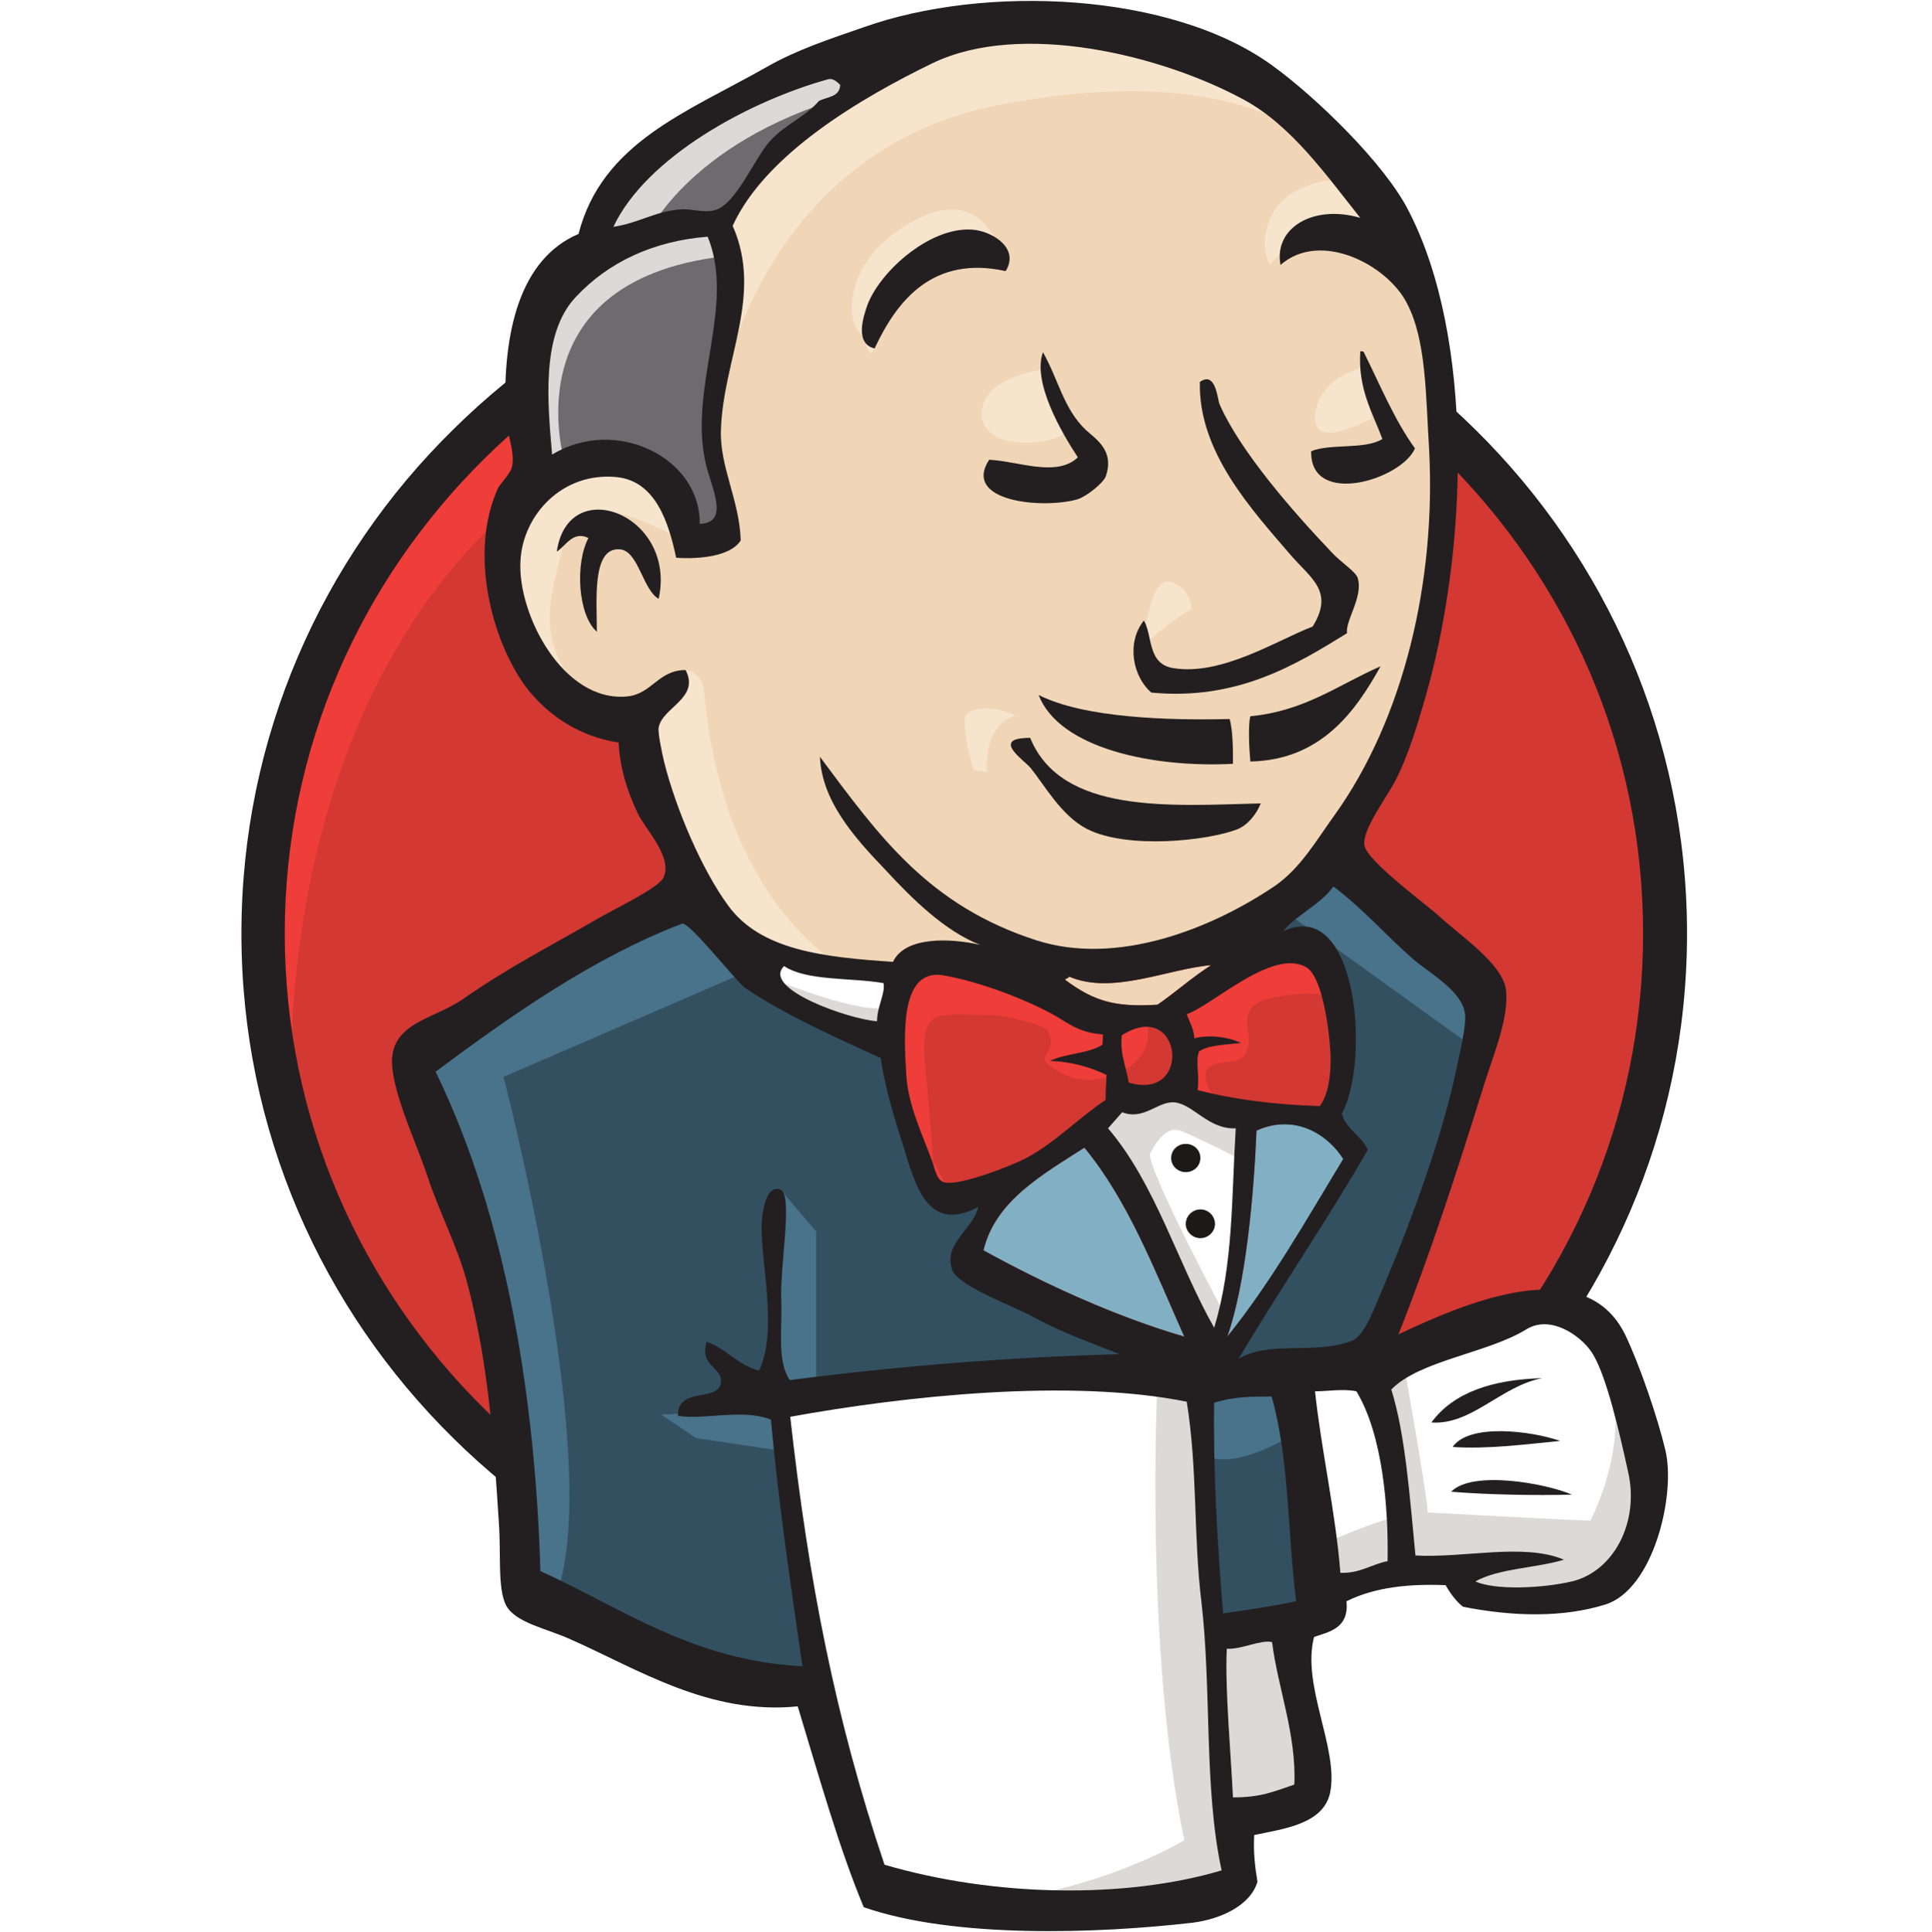
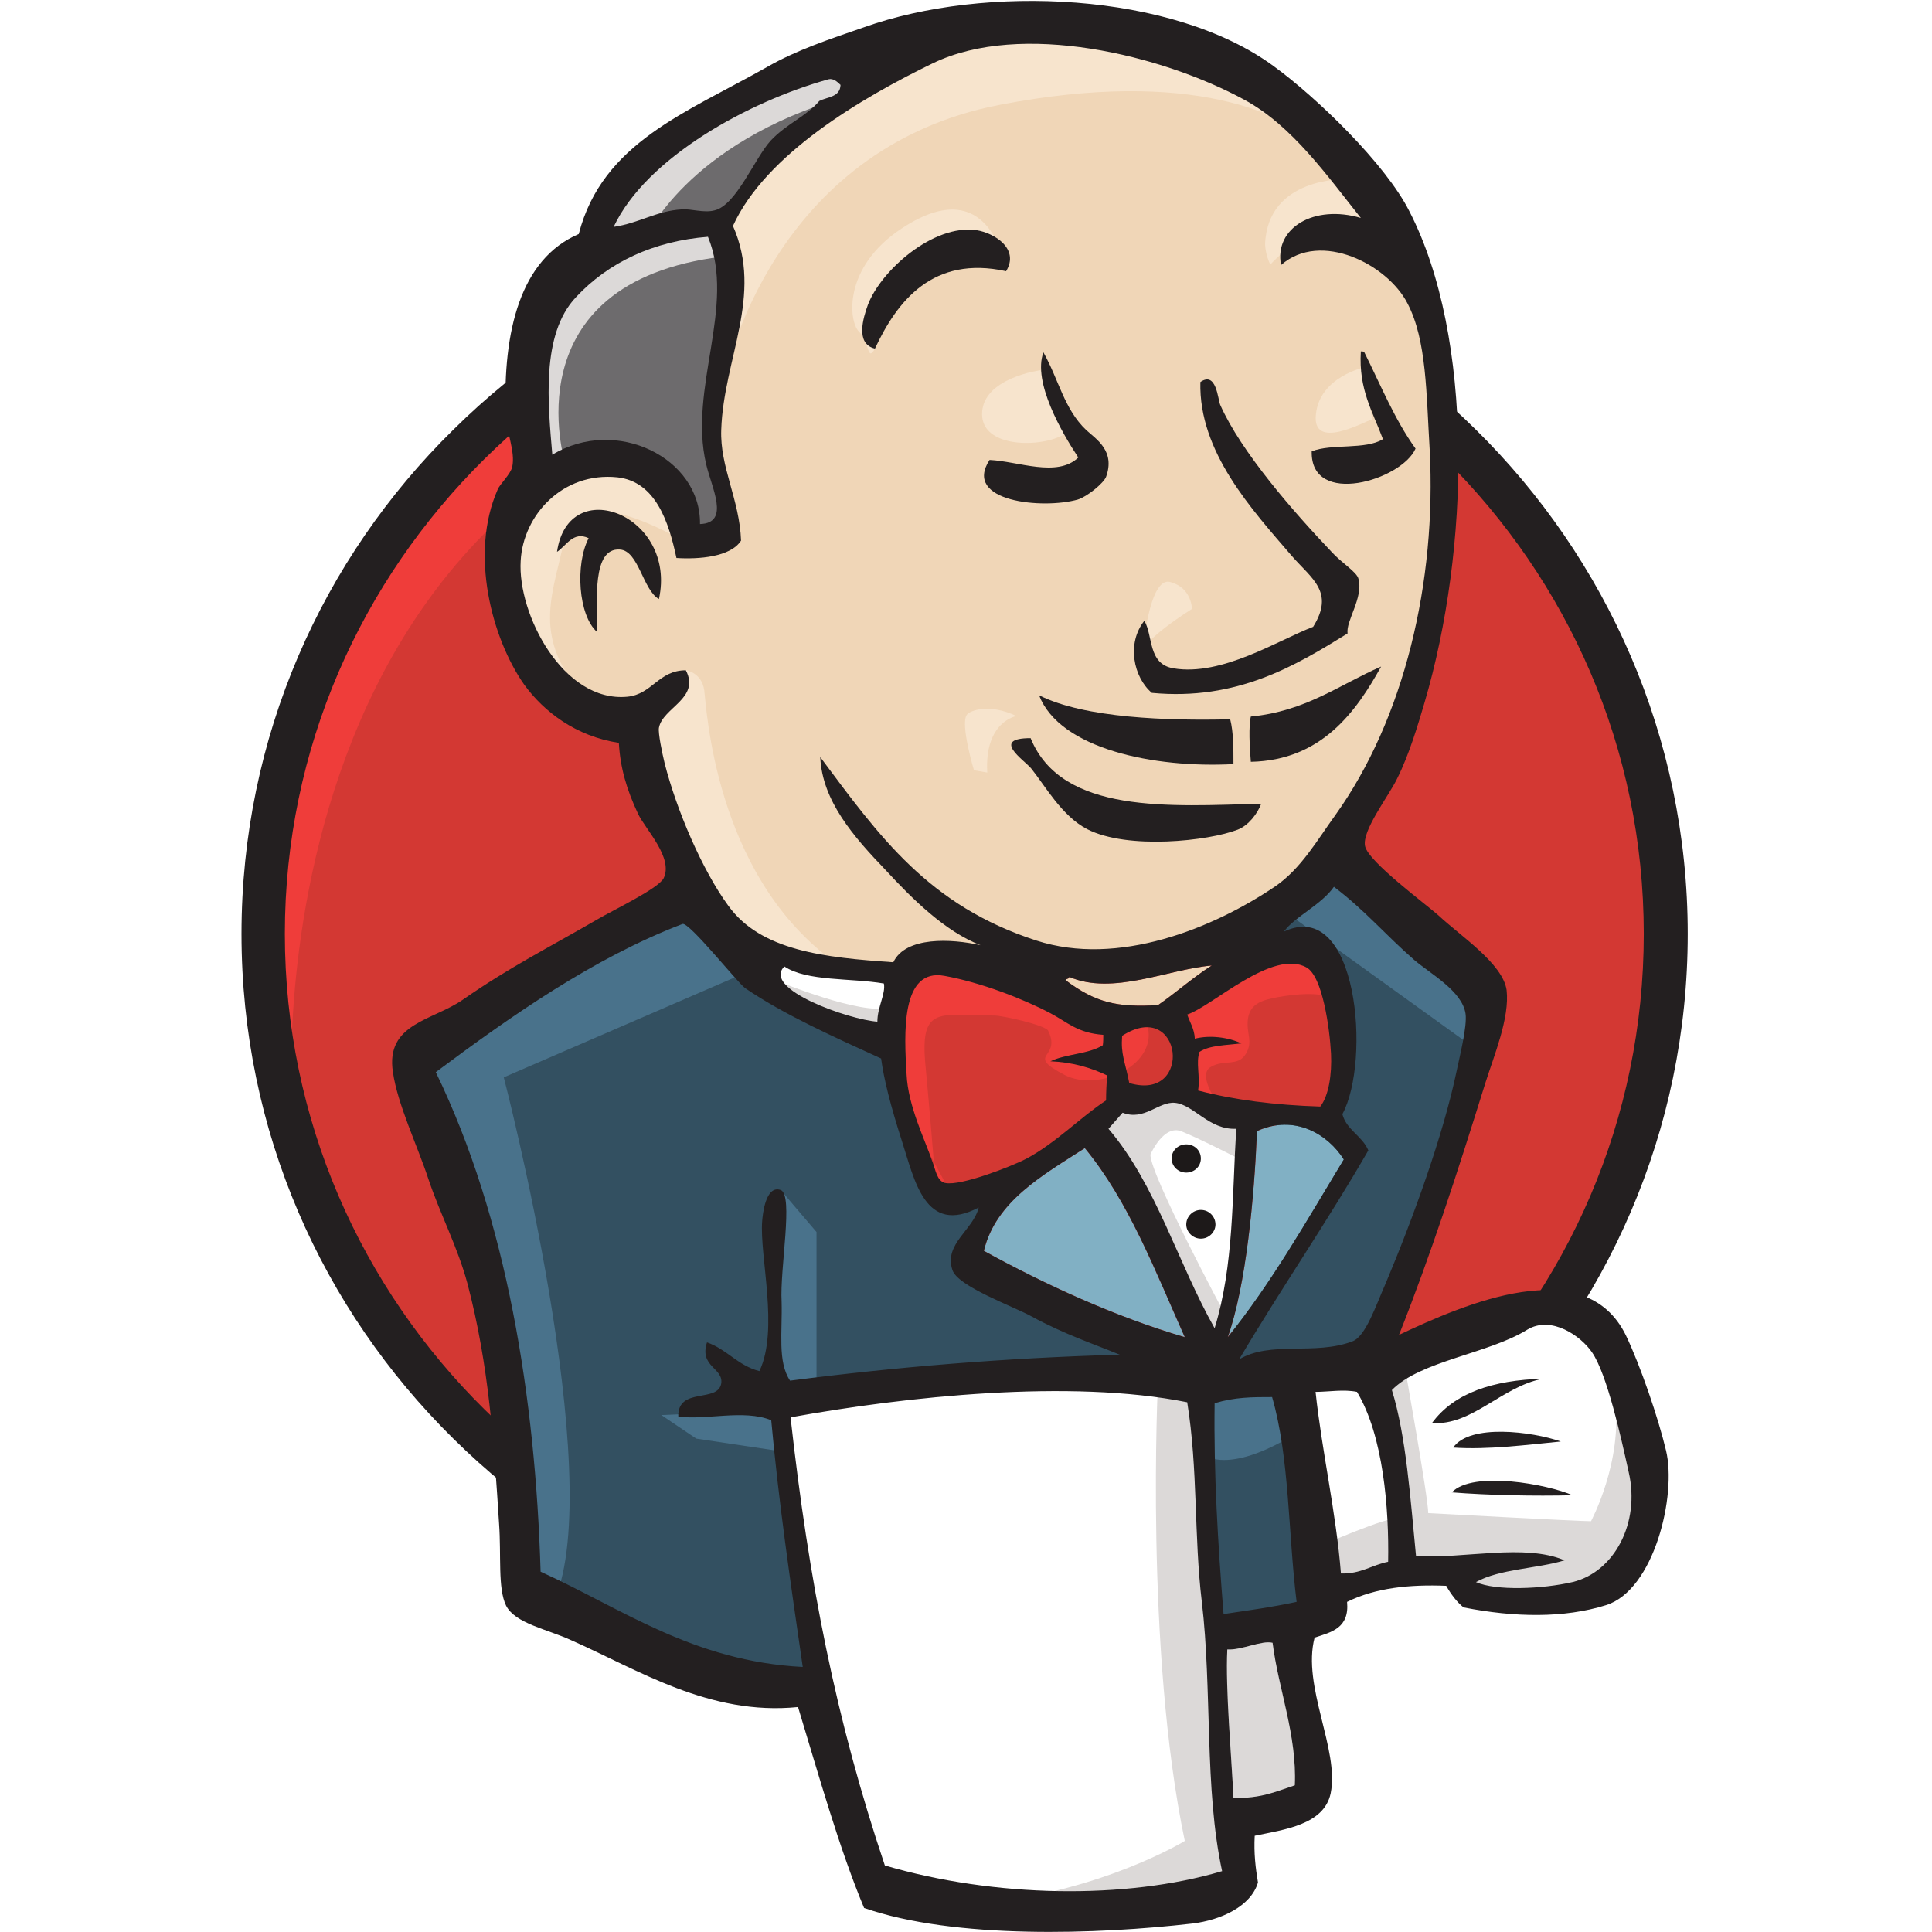
- <svg xmlns="http://www.w3.org/2000/svg" width="13pt" height="13pt" viewBox="0 0 12 16" version="1.1">
+ <svg xmlns="http://www.w3.org/2000/svg" width="13px" height="13px" viewBox="0 0 12 16" version="1.1">
  <g id="surface1">
    <path style=" stroke:none;fill-rule:evenodd;fill:rgb(82.745%,21.961%,20%);fill-opacity:1;" d="M 11.797 7.715 C 11.797 10.883 9.195 13.449 5.988 13.449 C 2.781 13.449 0.18 10.883 0.18 7.715 C 0.18 4.547 2.781 1.977 5.988 1.977 C 9.195 1.977 11.797 4.547 11.797 7.715 " />
    <path style=" stroke:none;fill-rule:nonzero;fill:rgb(93.725%,23.922%,22.745%);fill-opacity:1;" d="M 0.418 9.133 C 0.418 9.133 -0.004 3.152 5.703 2.98 L 5.305 2.34 L 2.211 3.344 L 1.324 4.328 L 0.551 5.758 L 0.105 7.426 L 0.238 8.535 " />
    <path style=" stroke:none;fill-rule:nonzero;fill:rgb(13.725%,12.157%,12.549%);fill-opacity:1;" d="M 2.012 3.801 C 0.992 4.809 0.359 6.195 0.359 7.734 C 0.359 9.273 0.992 10.664 2.012 11.672 C 3.031 12.676 4.434 13.297 5.988 13.297 C 7.543 13.297 8.945 12.676 9.965 11.672 C 10.984 10.664 11.613 9.273 11.613 7.734 C 11.613 6.195 10.984 4.809 9.965 3.801 C 8.945 2.793 7.543 2.172 5.988 2.172 C 4.434 2.172 3.031 2.793 2.012 3.801 Z M 1.754 11.914 C 0.668 10.844 0 9.367 0 7.734 C 0 6.105 0.668 4.625 1.754 3.559 C 2.836 2.488 4.332 1.824 5.988 1.824 C 7.641 1.824 9.141 2.488 10.223 3.559 C 11.305 4.625 11.977 6.105 11.977 7.734 C 11.977 9.367 11.305 10.844 10.223 11.914 C 9.141 12.984 7.641 13.648 5.988 13.648 C 4.332 13.648 2.836 12.984 1.754 11.914 " />
    <path style=" stroke:none;fill-rule:evenodd;fill:rgb(94.118%,83.922%,71.765%);fill-opacity:1;" d="M 8.434 7.746 L 7.547 7.875 L 6.352 8.004 L 5.578 8.023 L 4.828 8.004 L 4.25 7.832 L 3.742 7.297 L 3.344 6.207 L 3.254 5.973 L 2.723 5.801 L 2.414 5.309 L 2.195 4.605 L 2.438 3.984 L 3.012 3.793 L 3.477 4.008 L 3.699 4.477 L 3.965 4.434 L 4.051 4.328 L 3.965 3.836 L 3.941 3.215 L 4.074 2.359 L 4.07 1.871 L 4.473 1.25 L 5.18 0.758 L 6.418 0.246 L 7.789 0.438 L 8.984 1.27 L 9.539 2.125 L 9.895 2.746 L 9.98 4.285 L 9.715 5.609 L 9.23 6.785 L 8.766 7.402 " />
    <path style=" stroke:none;fill-rule:evenodd;fill:rgb(20%,31.373%,38.039%);fill-opacity:1;" d="M 7.68 11.441 L 4.516 11.57 L 4.516 12.082 L 4.781 13.879 L 4.648 14.027 L 2.438 13.301 L 2.281 13.043 L 2.062 10.629 L 1.551 9.176 L 1.441 8.836 L 3.211 7.66 L 3.766 7.445 L 4.25 8.023 L 4.672 8.387 L 5.156 8.535 L 5.379 8.602 L 5.645 9.711 L 5.844 9.945 L 6.352 9.777 L 6 10.438 L 7.922 11.312 L 7.68 11.441 " />
    <path style=" stroke:none;fill-rule:evenodd;fill:rgb(42.745%,41.961%,42.745%);fill-opacity:1;" d="M 2.438 3.984 L 3.012 3.793 L 3.477 4.008 L 3.699 4.477 L 3.965 4.434 L 4.031 4.176 L 3.898 3.688 L 4.031 2.512 L 3.918 1.871 L 4.316 1.422 L 5.18 0.758 L 4.938 0.438 L 3.719 1.016 L 3.211 1.398 L 2.922 1.996 L 2.48 2.574 L 2.348 3.258 L 2.438 3.984 " />
    <path style=" stroke:none;fill-rule:evenodd;fill:rgb(86.275%,85.098%,84.706%);fill-opacity:1;" d="M 3.344 1.977 C 3.344 1.977 3.676 1.188 5.004 0.801 C 6.332 0.418 5.07 0.523 5.07 0.523 L 3.633 1.059 L 3.078 1.59 L 2.836 2.02 L 3.344 1.977 " />
    <path style=" stroke:none;fill-rule:evenodd;fill:rgb(86.275%,85.098%,84.706%);fill-opacity:1;" d="M 2.68 3.836 C 2.68 3.836 2.215 2.34 3.984 2.125 L 3.918 1.871 L 2.703 2.148 L 2.348 3.258 L 2.438 3.984 L 2.68 3.836 " />
    <path style=" stroke:none;fill-rule:evenodd;fill:rgb(96.863%,89.412%,80.392%);fill-opacity:1;" d="M 3.387 5.824 L 3.68 5.551 C 3.68 5.551 3.809 5.566 3.832 5.715 C 3.852 5.867 3.918 7.211 4.871 7.938 C 4.957 8.004 4.164 7.832 4.164 7.832 L 3.453 6.762 " />
    <path style=" stroke:none;fill-rule:evenodd;fill:rgb(96.863%,89.412%,80.392%);fill-opacity:1;" d="M 7.461 5.418 C 7.461 5.418 7.512 4.77 7.691 4.82 C 7.871 4.867 7.871 5.043 7.871 5.043 C 7.871 5.043 7.434 5.316 7.461 5.418 " />
    <path style=" stroke:none;fill-rule:nonzero;fill:rgb(96.863%,89.412%,80.392%);fill-opacity:1;" d="M 9.297 3.043 C 9.297 3.043 8.93 3.121 8.898 3.43 C 8.863 3.738 9.297 3.492 9.363 3.473 " />
    <path style=" stroke:none;fill-rule:nonzero;fill:rgb(96.863%,89.412%,80.392%);fill-opacity:1;" d="M 6.617 3.066 C 6.617 3.066 6.133 3.129 6.133 3.43 C 6.133 3.73 6.684 3.707 6.84 3.578 " />
    <path style=" stroke:none;fill-rule:evenodd;fill:rgb(96.863%,89.412%,80.392%);fill-opacity:1;" d="M 3.609 4.453 C 3.609 4.453 2.77 3.965 2.68 4.434 C 2.59 4.902 2.395 5.246 2.812 5.738 L 2.527 5.652 L 2.262 4.988 L 2.172 4.348 L 2.68 3.836 L 3.254 3.879 L 3.586 4.133 L 3.609 4.453 " />
    <path style=" stroke:none;fill-rule:evenodd;fill:rgb(96.863%,89.412%,80.392%);fill-opacity:1;" d="M 4.008 3.109 C 4.008 3.109 4.383 1.23 6.285 0.867 C 7.852 0.566 8.676 0.93 8.984 1.27 C 8.984 1.27 7.59 -0.332 6.266 0.16 C 4.938 0.652 3.965 1.551 3.984 2.125 C 4.023 3.109 4.008 3.109 4.008 3.109 " />
    <path style=" stroke:none;fill-rule:evenodd;fill:rgb(96.863%,89.412%,80.392%);fill-opacity:1;" d="M 9.141 1.484 C 9.141 1.484 8.5 1.465 8.477 2.02 C 8.477 2.02 8.477 2.105 8.52 2.191 C 8.52 2.191 9.031 1.633 9.34 1.934 " />
    <path style=" stroke:none;fill-rule:evenodd;fill:rgb(96.863%,89.412%,80.392%);fill-opacity:1;" d="M 6.332 2.246 C 6.332 2.246 6.219 1.395 5.469 1.891 C 4.98 2.211 5.027 2.66 5.113 2.746 C 5.203 2.832 5.18 3.004 5.246 2.887 C 5.312 2.766 5.289 2.383 5.535 2.277 C 5.777 2.168 6.176 2.051 6.332 2.246 " />
    <path style=" stroke:none;fill-rule:evenodd;fill:rgb(28.627%,44.706%,54.51%);fill-opacity:1;" d="M 4.25 8.023 L 2.172 8.922 C 2.172 8.922 3.035 12.234 2.59 13.258 L 2.281 13.152 L 2.262 11.891 L 1.684 9.496 L 1.441 8.836 L 3.609 7.426 L 4.25 8.023 " />
    <path style=" stroke:none;fill-rule:evenodd;fill:rgb(28.627%,44.706%,54.51%);fill-opacity:1;" d="M 4.465 9.855 L 4.762 10.203 L 4.762 11.484 L 4.406 11.484 C 4.406 11.484 4.363 10.586 4.363 10.48 C 4.363 10.375 4.406 9.988 4.406 9.988 " />
    <path style=" stroke:none;fill-rule:evenodd;fill:rgb(28.627%,44.706%,54.51%);fill-opacity:1;" d="M 4.473 11.676 L 3.477 11.719 L 3.766 11.914 L 4.473 12.02 " />
    <path style=" stroke:none;fill-rule:evenodd;fill:rgb(20%,31.373%,38.039%);fill-opacity:1;" d="M 7.879 11.465 L 8.699 11.441 L 8.898 13.406 L 8.055 13.516 L 7.879 11.465 " />
    <path style=" stroke:none;fill-rule:evenodd;fill:rgb(20%,31.373%,38.039%);fill-opacity:1;" d="M 8.102 11.465 L 9.34 11.398 C 9.34 11.398 9.848 10.16 9.848 10.098 C 9.848 10.031 10.289 8.301 10.289 8.301 L 9.297 7.297 L 9.098 7.125 L 8.566 7.641 L 8.566 9.625 L 8.102 11.465 " />
    <path style=" stroke:none;fill-rule:evenodd;fill:rgb(28.627%,44.706%,54.51%);fill-opacity:1;" d="M 8.652 11.312 L 7.879 11.465 L 7.988 12.062 C 8.277 12.191 8.766 11.848 8.766 11.848 " />
    <path style=" stroke:none;fill-rule:evenodd;fill:rgb(28.627%,44.706%,54.51%);fill-opacity:1;" d="M 8.676 7.574 L 10.223 8.688 L 10.27 8.172 L 9.098 7.125 L 8.676 7.574 " />
    <path style=" stroke:none;fill-rule:evenodd;fill:rgb(100%,100%,100%);fill-opacity:1;" d="M 5.238 15.672 L 4.781 13.879 L 4.555 12.555 L 4.516 11.57 L 6.59 11.465 L 7.879 11.465 L 7.762 13.707 L 7.961 15.438 L 7.938 15.758 L 6.258 15.887 L 5.238 15.672 " />
    <path style=" stroke:none;fill-rule:evenodd;fill:rgb(86.275%,85.098%,84.706%);fill-opacity:1;" d="M 7.59 11.441 C 7.59 11.441 7.48 13.664 7.812 15.246 C 7.812 15.246 7.148 15.652 6.176 15.758 L 8.035 15.695 L 8.254 15.566 L 7.988 12.062 L 7.922 11.312 " />
    <path style=" stroke:none;fill-rule:evenodd;fill:rgb(100%,100%,100%);fill-opacity:1;" d="M 8.934 13.238 L 9.797 13.004 L 11.434 12.918 L 11.68 12.191 L 11.234 10.93 L 10.727 10.867 L 10.02 11.078 L 9.34 11.398 L 8.98 11.336 L 8.699 11.441 " />
    <path style=" stroke:none;fill-rule:evenodd;fill:rgb(86.275%,85.098%,84.706%);fill-opacity:1;" d="M 8.918 12.809 C 8.918 12.809 9.496 12.555 9.582 12.574 L 9.34 11.398 L 9.629 11.293 C 9.629 11.293 9.828 12.402 9.828 12.531 C 9.828 12.531 11.066 12.598 11.176 12.598 C 11.176 12.598 11.441 12.105 11.375 11.59 L 11.617 12.277 L 11.641 12.66 L 11.285 13.172 L 10.887 13.258 L 10.223 13.238 L 10.004 12.961 L 9.23 13.066 L 8.984 13.152 " />
    <path style=" stroke:none;fill-rule:nonzero;fill:rgb(100%,100%,100%);fill-opacity:1;" d="M 8.051 11.293 L 7.562 10.098 L 7.055 9.391 C 7.055 9.391 7.164 9.094 7.32 9.094 C 7.477 9.094 7.828 9.094 7.828 9.094 L 8.316 9.262 L 8.27 10.055 L 8.051 11.293 " />
    <path style=" stroke:none;fill-rule:evenodd;fill:rgb(86.275%,85.098%,84.706%);fill-opacity:1;" d="M 8.145 10.887 C 8.145 10.887 7.527 9.734 7.527 9.562 C 7.527 9.562 7.637 9.305 7.789 9.371 C 7.945 9.434 8.277 9.605 8.277 9.605 L 8.277 9.199 L 7.527 9.051 L 7.016 9.113 L 7.879 11.078 L 8.055 11.102 " />
    <path style=" stroke:none;fill-rule:nonzero;fill:rgb(100%,100%,100%);fill-opacity:1;" d="M 5.438 8.066 L 4.828 8.004 L 4.25 7.832 L 4.25 8.023 L 4.531 8.324 L 5.418 8.707 " />
    <path style=" stroke:none;fill-rule:evenodd;fill:rgb(86.275%,85.098%,84.706%);fill-opacity:1;" d="M 4.449 8.129 C 4.449 8.129 5.137 8.41 5.355 8.344 L 5.379 8.602 L 4.762 8.473 L 4.383 8.215 L 4.449 8.129 " />
    <path style=" stroke:none;fill-rule:evenodd;fill:rgb(82.745%,21.961%,20%);fill-opacity:1;" d="M 8.934 9.164 C 8.559 9.152 8.219 9.109 7.922 9.031 C 7.941 8.914 7.902 8.797 7.934 8.711 C 8.016 8.656 8.156 8.656 8.281 8.641 C 8.172 8.59 8.02 8.57 7.895 8.602 C 7.891 8.52 7.855 8.469 7.832 8.402 C 8.043 8.332 8.539 7.855 8.82 8.012 C 8.953 8.086 9.012 8.516 9.023 8.727 C 9.031 8.898 9.004 9.074 8.934 9.164 " />
    <path style="fill:none;stroke-width:2;stroke-linecap:butt;stroke-linejoin:miter;stroke:rgb(82.745%,21.961%,20%);stroke-opacity:1;stroke-miterlimit:4;" d="M 134.599 106.641 C 128.949 106.823 123.829 107.494 119.356 108.713 C 119.651 110.541 119.062 112.369 119.533 113.709 C 120.769 114.562 122.888 114.562 124.771 114.806 C 123.123 115.598 120.828 115.903 118.944 115.416 C 118.885 116.695 118.356 117.487 118.003 118.523 C 121.181 119.62 128.655 127.055 132.893 124.617 C 134.894 123.459 135.777 116.756 135.953 113.466 C 136.071 110.784 135.659 108.042 134.599 106.641 Z M 134.599 106.641 " transform="matrix(0.0663717,0,0,-0.0641026,0,16)" />
    <path style=" stroke:none;fill-rule:evenodd;fill:rgb(82.745%,21.961%,20%);fill-opacity:1;" d="M 7.137 8.57 C 7.137 8.598 7.137 8.629 7.133 8.656 C 7.016 8.73 6.828 8.727 6.699 8.789 C 6.887 8.797 7.039 8.844 7.168 8.906 C 7.164 8.973 7.16 9.043 7.16 9.113 C 6.945 9.254 6.746 9.465 6.496 9.598 C 6.375 9.66 5.957 9.824 5.828 9.797 C 5.758 9.781 5.75 9.691 5.719 9.613 C 5.66 9.438 5.52 9.16 5.508 8.898 C 5.488 8.566 5.457 8.012 5.824 8.082 C 6.125 8.137 6.469 8.27 6.699 8.391 C 6.84 8.465 6.922 8.555 7.137 8.57 " />
    <path style="fill:none;stroke-width:2;stroke-linecap:butt;stroke-linejoin:miter;stroke:rgb(82.745%,21.961%,20%);stroke-opacity:1;stroke-miterlimit:4;" d="M 107.527 115.903 C 107.527 115.477 107.527 114.989 107.468 114.562 C 105.702 113.405 102.877 113.466 100.935 112.491 C 103.76 112.369 106.055 111.638 107.997 110.662 C 107.939 109.627 107.88 108.53 107.88 107.433 C 104.643 105.239 101.641 101.948 97.874 99.877 C 96.05 98.902 89.753 96.342 87.81 96.769 C 86.751 97.013 86.633 98.414 86.162 99.633 C 85.28 102.375 83.161 106.702 82.984 110.784 C 82.69 115.964 82.219 124.617 87.752 123.52 C 92.283 122.667 97.463 120.595 100.935 118.706 C 103.054 117.548 104.29 116.147 107.527 115.903 Z M 107.527 115.903 " transform="matrix(0.0663717,0,0,-0.0641026,0,16)" />
    <path style=" stroke:none;fill-rule:evenodd;fill:rgb(82.745%,21.961%,20%);fill-opacity:1;" d="M 7.352 8.969 C 7.316 8.785 7.281 8.734 7.293 8.578 C 7.793 8.258 7.887 9.129 7.352 8.969 " />
    <path style="fill:none;stroke-width:2;stroke-linecap:butt;stroke-linejoin:miter;stroke:rgb(82.745%,21.961%,20%);stroke-opacity:1;stroke-miterlimit:4;" d="M 110.764 109.688 C 110.234 112.552 109.704 113.344 109.881 115.781 C 117.414 120.778 118.827 107.189 110.764 109.688 Z M 110.764 109.688 " transform="matrix(0.0663717,0,0,-0.0641026,0,16)" />
    <path style=" stroke:none;fill-rule:evenodd;fill:rgb(93.725%,23.922%,22.745%);fill-opacity:1;" d="M 8.07 9.113 C 8.07 9.113 7.918 8.898 8.027 8.836 C 8.137 8.77 8.25 8.836 8.316 8.73 C 8.383 8.621 8.316 8.559 8.336 8.43 C 8.359 8.301 8.469 8.281 8.582 8.258 C 8.691 8.238 9 8.195 9.047 8.301 L 8.914 7.918 L 8.648 7.832 L 7.805 8.301 L 7.762 8.535 L 7.762 9.008 " />
    <path style=" stroke:none;fill-rule:evenodd;fill:rgb(93.725%,23.922%,22.745%);fill-opacity:1;" d="M 5.75 9.82 C 5.723 9.484 5.695 9.152 5.664 8.82 C 5.617 8.32 5.785 8.41 6.234 8.41 C 6.301 8.41 6.652 8.488 6.68 8.535 C 6.797 8.773 6.477 8.723 6.816 8.902 C 7.105 9.051 7.613 8.809 7.496 8.473 C 7.43 8.398 7.156 8.449 7.059 8.398 C 6.887 8.312 6.715 8.227 6.543 8.141 C 6.32 8.031 5.812 7.871 5.578 8.023 C 4.984 8.414 5.617 9.387 5.828 9.797 " />
    <path style=" stroke:none;fill-rule:evenodd;fill:rgb(13.725%,12.157%,12.549%);fill-opacity:1;" d="M 6.332 2.246 C 5.727 2.113 5.43 2.492 5.246 2.887 C 5.082 2.848 5.148 2.633 5.188 2.523 C 5.297 2.238 5.73 1.855 6.086 1.906 C 6.238 1.93 6.445 2.062 6.332 2.246 " />
    <path style=" stroke:none;fill-rule:evenodd;fill:rgb(13.725%,12.157%,12.549%);fill-opacity:1;" d="M 9.27 2.91 C 9.277 2.91 9.289 2.91 9.297 2.914 C 9.434 3.188 9.551 3.477 9.723 3.715 C 9.609 3.977 8.852 4.203 8.863 3.738 C 9.027 3.672 9.309 3.727 9.453 3.637 C 9.371 3.414 9.25 3.227 9.27 2.91 " />
    <path style=" stroke:none;fill-rule:evenodd;fill:rgb(13.725%,12.157%,12.549%);fill-opacity:1;" d="M 6.641 2.918 C 6.77 3.148 6.812 3.387 6.996 3.562 C 7.078 3.637 7.238 3.734 7.16 3.949 C 7.141 4 7.004 4.113 6.926 4.137 C 6.637 4.219 5.969 4.156 6.195 3.809 C 6.434 3.82 6.754 3.957 6.93 3.789 C 6.793 3.582 6.551 3.164 6.641 2.918 " />
    <path style=" stroke:none;fill-rule:evenodd;fill:rgb(13.725%,12.157%,12.549%);fill-opacity:1;" d="M 9.16 5.246 C 8.73 5.512 8.246 5.805 7.539 5.738 C 7.387 5.609 7.328 5.328 7.477 5.141 C 7.551 5.266 7.504 5.5 7.719 5.535 C 8.121 5.602 8.586 5.301 8.875 5.191 C 9.055 4.902 8.863 4.793 8.699 4.605 C 8.367 4.219 7.926 3.742 7.941 3.164 C 8.074 3.07 8.086 3.309 8.105 3.352 C 8.277 3.742 8.715 4.242 9.031 4.574 C 9.109 4.66 9.238 4.738 9.25 4.793 C 9.293 4.949 9.145 5.141 9.16 5.246 " />
    <path style=" stroke:none;fill-rule:evenodd;fill:rgb(13.725%,12.157%,12.549%);fill-opacity:1;" d="M 3.457 4.961 C 3.324 4.887 3.289 4.559 3.133 4.551 C 2.902 4.535 2.945 4.977 2.945 5.234 C 2.789 5.098 2.762 4.672 2.875 4.457 C 2.746 4.395 2.688 4.523 2.613 4.57 C 2.707 3.914 3.609 4.266 3.457 4.961 " />
    <path style=" stroke:none;fill-rule:evenodd;fill:rgb(13.725%,12.157%,12.549%);fill-opacity:1;" d="M 9.438 5.52 C 9.234 5.887 8.949 6.297 8.359 6.309 C 8.348 6.188 8.34 6.008 8.359 5.934 C 8.812 5.891 9.09 5.672 9.438 5.52 " />
    <path style=" stroke:none;fill-rule:evenodd;fill:rgb(13.725%,12.157%,12.549%);fill-opacity:1;" d="M 6.605 5.758 C 6.984 5.949 7.676 5.969 8.188 5.957 C 8.215 6.062 8.215 6.199 8.215 6.328 C 7.559 6.363 6.777 6.203 6.605 5.758 " />
    <path style=" stroke:none;fill-rule:evenodd;fill:rgb(13.725%,12.157%,12.549%);fill-opacity:1;" d="M 6.535 6.113 C 6.793 6.746 7.691 6.676 8.445 6.656 C 8.414 6.738 8.34 6.836 8.25 6.871 C 8.008 6.965 7.34 7.039 7.004 6.867 C 6.793 6.758 6.656 6.508 6.539 6.363 C 6.48 6.293 6.203 6.113 6.535 6.113 " />
    <path style=" stroke:none;fill-rule:evenodd;fill:rgb(50.588%,69.02%,76.863%);fill-opacity:1;" d="M 9.129 9.602 C 8.824 10.105 8.531 10.625 8.168 11.074 C 8.32 10.641 8.387 9.918 8.41 9.367 C 8.727 9.223 9 9.398 9.129 9.602 " />
    <path style=" stroke:none;fill-rule:evenodd;fill:rgb(13.725%,12.157%,12.549%);fill-opacity:1;" d="M 10.777 11.418 C 10.434 11.484 10.191 11.809 9.859 11.785 C 10.043 11.535 10.363 11.43 10.777 11.418 " />
    <path style=" stroke:none;fill-rule:evenodd;fill:rgb(13.725%,12.157%,12.549%);fill-opacity:1;" d="M 10.926 11.938 C 10.648 11.965 10.32 12.008 10.035 11.988 C 10.172 11.789 10.688 11.855 10.926 11.938 " />
    <path style=" stroke:none;fill-rule:evenodd;fill:rgb(13.725%,12.157%,12.549%);fill-opacity:1;" d="M 11.023 12.383 C 10.711 12.391 10.32 12.383 10.023 12.359 C 10.199 12.176 10.82 12.293 11.023 12.383 " />
    <path style=" stroke:none;fill-rule:evenodd;fill:rgb(86.275%,85.098%,84.706%);fill-opacity:1;" d="M 8.539 13.605 C 8.586 13.984 8.742 14.371 8.723 14.785 C 8.547 14.844 8.449 14.891 8.215 14.891 C 8.199 14.539 8.148 13.996 8.164 13.66 C 8.281 13.668 8.449 13.582 8.539 13.605 " />
    <path style=" stroke:none;fill-rule:evenodd;fill:rgb(94.118%,83.922%,71.765%);fill-opacity:1;" d="M 8.035 7.996 C 7.875 8.098 7.742 8.219 7.59 8.324 C 7.254 8.344 7.074 8.305 6.824 8.117 C 6.832 8.102 6.855 8.109 6.855 8.09 C 7.215 8.246 7.672 8.027 8.035 7.996 " />
    <path style=" stroke:none;fill-rule:evenodd;fill:rgb(50.588%,69.02%,76.863%);fill-opacity:1;" d="M 6.148 10.359 C 6.246 9.949 6.633 9.734 6.984 9.508 C 7.348 9.949 7.566 10.523 7.812 11.074 C 7.238 10.906 6.652 10.637 6.148 10.359 " />
    <path style=" stroke:none;fill-rule:evenodd;fill:rgb(13.725%,12.157%,12.549%);fill-opacity:1;" d="M 8.164 13.66 C 8.148 13.996 8.199 14.539 8.215 14.891 C 8.449 14.891 8.547 14.844 8.723 14.785 C 8.742 14.371 8.586 13.984 8.539 13.605 C 8.449 13.582 8.281 13.668 8.164 13.66 Z M 4.547 11.738 C 4.699 13.102 4.922 14.242 5.328 15.449 C 6.234 15.715 7.32 15.734 8.121 15.496 C 7.973 14.816 8.039 13.988 7.953 13.266 C 7.887 12.719 7.922 12.168 7.832 11.613 C 6.863 11.418 5.496 11.566 4.547 11.738 Z M 8.059 11.621 C 8.051 12.207 8.086 12.781 8.133 13.367 C 8.367 13.332 8.523 13.312 8.738 13.266 C 8.668 12.703 8.68 12.07 8.535 11.57 C 8.371 11.57 8.227 11.57 8.059 11.621 Z M 9.238 11.527 C 9.129 11.504 9 11.527 8.895 11.527 C 8.945 12.004 9.066 12.531 9.105 13.031 C 9.273 13.035 9.359 12.961 9.496 12.934 C 9.504 12.496 9.457 11.891 9.238 11.527 Z M 11.023 13.102 C 11.367 13.02 11.586 12.613 11.488 12.191 C 11.426 11.91 11.309 11.379 11.184 11.199 C 11.094 11.066 10.848 10.891 10.648 11.012 C 10.328 11.211 9.762 11.27 9.527 11.512 C 9.645 11.891 9.68 12.41 9.727 12.887 C 10.129 12.91 10.625 12.781 10.957 12.922 C 10.727 12.992 10.422 12.992 10.223 13.102 C 10.387 13.176 10.773 13.16 11.023 13.102 Z M 7.812 11.074 C 7.566 10.523 7.348 9.949 6.984 9.508 C 6.633 9.734 6.246 9.949 6.148 10.359 C 6.652 10.637 7.238 10.906 7.812 11.074 Z M 8.41 9.367 C 8.387 9.918 8.32 10.641 8.168 11.074 C 8.531 10.625 8.824 10.105 9.129 9.602 C 9 9.398 8.727 9.223 8.41 9.367 Z M 7.73 9.133 C 7.594 9.121 7.477 9.285 7.297 9.215 C 7.258 9.258 7.219 9.305 7.18 9.348 C 7.574 9.809 7.754 10.461 8.059 11 C 8.219 10.48 8.203 9.914 8.238 9.348 C 8.012 9.359 7.887 9.148 7.73 9.133 Z M 7.293 8.578 C 7.281 8.734 7.316 8.785 7.352 8.969 C 7.887 9.129 7.793 8.258 7.293 8.578 Z M 6.699 8.391 C 6.469 8.27 6.125 8.137 5.824 8.082 C 5.457 8.012 5.488 8.566 5.508 8.898 C 5.52 9.16 5.66 9.438 5.719 9.613 C 5.75 9.691 5.758 9.781 5.828 9.797 C 5.957 9.824 6.375 9.66 6.496 9.598 C 6.746 9.465 6.945 9.254 7.16 9.113 C 7.16 9.043 7.164 8.973 7.168 8.906 C 7.039 8.844 6.887 8.797 6.699 8.789 C 6.828 8.727 7.016 8.73 7.133 8.656 C 7.137 8.629 7.137 8.598 7.137 8.57 C 6.922 8.555 6.84 8.465 6.699 8.391 Z M 4.496 8.004 C 4.305 8.191 5.035 8.445 5.266 8.461 C 5.266 8.34 5.336 8.23 5.32 8.145 C 5.047 8.098 4.684 8.129 4.496 8.004 Z M 6.855 8.09 C 6.855 8.109 6.832 8.102 6.824 8.117 C 7.074 8.305 7.254 8.344 7.59 8.324 C 7.742 8.219 7.875 8.098 8.035 7.996 C 7.672 8.027 7.215 8.246 6.855 8.09 Z M 9.023 8.727 C 9.012 8.516 8.953 8.086 8.82 8.012 C 8.539 7.855 8.043 8.332 7.832 8.402 C 7.855 8.469 7.891 8.52 7.895 8.602 C 8.02 8.57 8.172 8.59 8.281 8.641 C 8.156 8.656 8.016 8.656 7.934 8.711 C 7.902 8.797 7.941 8.914 7.922 9.031 C 8.219 9.109 8.559 9.152 8.934 9.164 C 9.004 9.074 9.031 8.898 9.023 8.727 Z M 4.172 8.184 C 4.113 8.145 3.707 7.633 3.652 7.652 C 2.914 7.934 2.227 8.418 1.609 8.879 C 2.199 10.094 2.434 11.582 2.477 13.016 C 3.148 13.32 3.738 13.758 4.648 13.805 C 4.543 13.082 4.449 12.441 4.387 11.762 C 4.16 11.668 3.832 11.766 3.617 11.73 C 3.613 11.484 3.945 11.621 3.973 11.457 C 3.992 11.328 3.789 11.32 3.855 11.117 C 4.023 11.176 4.109 11.309 4.289 11.355 C 4.453 11.012 4.289 10.402 4.312 10.113 C 4.316 10.059 4.34 9.812 4.465 9.855 C 4.574 9.895 4.457 10.508 4.473 10.781 C 4.48 11.035 4.438 11.277 4.543 11.434 C 5.426 11.32 6.32 11.246 7.273 11.219 C 7.066 11.133 6.816 11.051 6.543 10.902 C 6.395 10.82 5.926 10.652 5.887 10.516 C 5.816 10.301 6.062 10.184 6.105 10 C 5.66 10.234 5.574 9.773 5.469 9.449 C 5.375 9.156 5.32 8.938 5.297 8.766 C 4.914 8.59 4.504 8.41 4.172 8.184 Z M 8.633 7.715 C 9.246 7.426 9.355 8.789 9.117 9.227 C 9.152 9.359 9.281 9.406 9.332 9.527 C 8.992 10.117 8.609 10.672 8.262 11.258 C 8.52 11.102 8.891 11.227 9.199 11.109 C 9.309 11.07 9.391 10.82 9.477 10.625 C 9.707 10.078 9.953 9.395 10.062 8.875 C 10.086 8.758 10.152 8.5 10.137 8.395 C 10.109 8.207 9.848 8.066 9.711 7.949 C 9.465 7.734 9.309 7.543 9.047 7.344 C 8.945 7.492 8.719 7.594 8.633 7.715 Z M 2.77 2.461 C 2.477 2.77 2.539 3.352 2.574 3.766 C 3.102 3.445 3.805 3.793 3.797 4.34 C 4.051 4.332 3.891 4.035 3.848 3.844 C 3.699 3.215 4.098 2.535 3.863 1.961 C 3.414 1.996 3.039 2.172 2.77 2.461 Z M 4.863 0.656 C 4.199 0.84 3.352 1.305 3.082 1.879 C 3.293 1.848 3.438 1.746 3.645 1.734 C 3.723 1.727 3.828 1.766 3.918 1.742 C 4.098 1.699 4.25 1.309 4.383 1.164 C 4.516 1.023 4.676 0.965 4.785 0.836 C 4.855 0.801 4.957 0.805 4.961 0.703 C 4.93 0.672 4.898 0.648 4.863 0.656 Z M 8.309 0.828 C 7.621 0.453 6.457 0.172 5.727 0.523 C 5.137 0.809 4.34 1.277 4.07 1.871 C 4.324 2.445 3.992 2.973 3.973 3.559 C 3.961 3.867 4.125 4.137 4.137 4.477 C 4.051 4.613 3.785 4.633 3.602 4.621 C 3.539 4.324 3.43 3.988 3.113 3.953 C 2.66 3.906 2.332 4.266 2.312 4.645 C 2.285 5.086 2.664 5.82 3.195 5.77 C 3.402 5.75 3.453 5.551 3.68 5.551 C 3.801 5.785 3.488 5.859 3.457 6.027 C 3.449 6.07 3.484 6.238 3.504 6.32 C 3.602 6.707 3.816 7.207 4.031 7.5 C 4.301 7.875 4.828 7.93 5.398 7.969 C 5.5 7.754 5.879 7.773 6.121 7.828 C 5.828 7.715 5.555 7.445 5.332 7.203 C 5.07 6.93 4.809 6.633 4.793 6.27 C 5.285 6.93 5.691 7.5 6.582 7.789 C 7.258 8.008 8.043 7.691 8.562 7.34 C 8.777 7.191 8.906 6.961 9.059 6.75 C 9.629 5.953 9.898 4.82 9.84 3.723 C 9.812 3.266 9.816 2.816 9.656 2.512 C 9.492 2.191 8.938 1.906 8.609 2.195 C 8.551 1.887 8.883 1.691 9.27 1.805 C 8.992 1.457 8.703 1.043 8.309 0.828 Z M 9.586 11.055 C 10.125 10.801 11.125 10.363 11.465 11.059 C 11.586 11.312 11.734 11.746 11.797 12.012 C 11.887 12.383 11.699 13.168 11.301 13.293 C 10.953 13.402 10.543 13.395 10.121 13.312 C 10.07 13.273 10.016 13.203 9.977 13.133 C 9.676 13.121 9.395 13.148 9.156 13.266 C 9.176 13.484 9.027 13.516 8.887 13.562 C 8.781 13.965 9.094 14.488 9.02 14.852 C 8.965 15.113 8.633 15.152 8.391 15.203 C 8.383 15.348 8.398 15.469 8.418 15.59 C 8.359 15.789 8.109 15.902 7.875 15.93 C 7.094 16.02 5.906 16.062 5.156 15.801 C 4.949 15.305 4.781 14.703 4.609 14.137 C 3.875 14.211 3.285 13.828 2.727 13.582 C 2.531 13.492 2.266 13.445 2.191 13.297 C 2.121 13.152 2.152 12.879 2.133 12.617 C 2.09 11.953 2.051 11.312 1.871 10.629 C 1.789 10.324 1.645 10.055 1.547 9.762 C 1.457 9.488 1.293 9.148 1.254 8.879 C 1.191 8.473 1.586 8.453 1.836 8.277 C 2.223 8.008 2.531 7.855 2.949 7.613 C 3.074 7.539 3.453 7.359 3.496 7.273 C 3.578 7.105 3.348 6.871 3.285 6.742 C 3.188 6.535 3.137 6.359 3.125 6.152 C 2.77 6.098 2.504 5.895 2.34 5.668 C 2.074 5.289 1.887 4.586 2.121 4.055 C 2.137 4.012 2.227 3.93 2.242 3.867 C 2.27 3.738 2.191 3.57 2.188 3.434 C 2.164 2.742 2.309 2.145 2.793 1.938 C 2.988 1.18 3.691 0.93 4.352 0.555 C 4.598 0.414 4.871 0.324 5.152 0.227 C 6.16 -0.133 7.711 -0.066 8.547 0.547 C 8.902 0.805 9.473 1.355 9.672 1.75 C 10.211 2.797 10.172 4.547 9.797 5.82 C 9.746 5.992 9.672 6.246 9.57 6.449 C 9.5 6.594 9.277 6.879 9.305 7.008 C 9.332 7.137 9.809 7.488 9.914 7.582 C 10.098 7.754 10.445 7.98 10.477 8.199 C 10.504 8.43 10.371 8.746 10.301 8.969 C 10.07 9.711 9.848 10.395 9.586 11.055 " />
    <path style=" stroke:none;fill-rule:evenodd;fill:rgb(96.863%,89.412%,80.392%);fill-opacity:1;" d="M 6.008 5.918 C 6.035 5.883 6.195 5.824 6.418 5.93 C 6.418 5.93 6.152 5.973 6.176 6.398 L 6.066 6.379 C 6.066 6.379 5.949 5.992 6.008 5.918 " />
    <path style=" stroke:none;fill-rule:evenodd;fill:rgb(11.373%,9.804%,9.804%);fill-opacity:1;" d="M 7.945 9.594 C 7.945 9.66 7.891 9.711 7.824 9.711 C 7.758 9.711 7.703 9.66 7.703 9.594 C 7.703 9.527 7.758 9.477 7.824 9.477 C 7.891 9.477 7.945 9.527 7.945 9.594 " />
    <path style=" stroke:none;fill-rule:evenodd;fill:rgb(11.373%,9.804%,9.804%);fill-opacity:1;" d="M 8.066 10.141 C 8.066 10.203 8.012 10.258 7.945 10.258 C 7.879 10.258 7.824 10.203 7.824 10.141 C 7.824 10.074 7.879 10.02 7.945 10.02 C 8.012 10.02 8.066 10.074 8.066 10.141 " />
  </g>
</svg>
